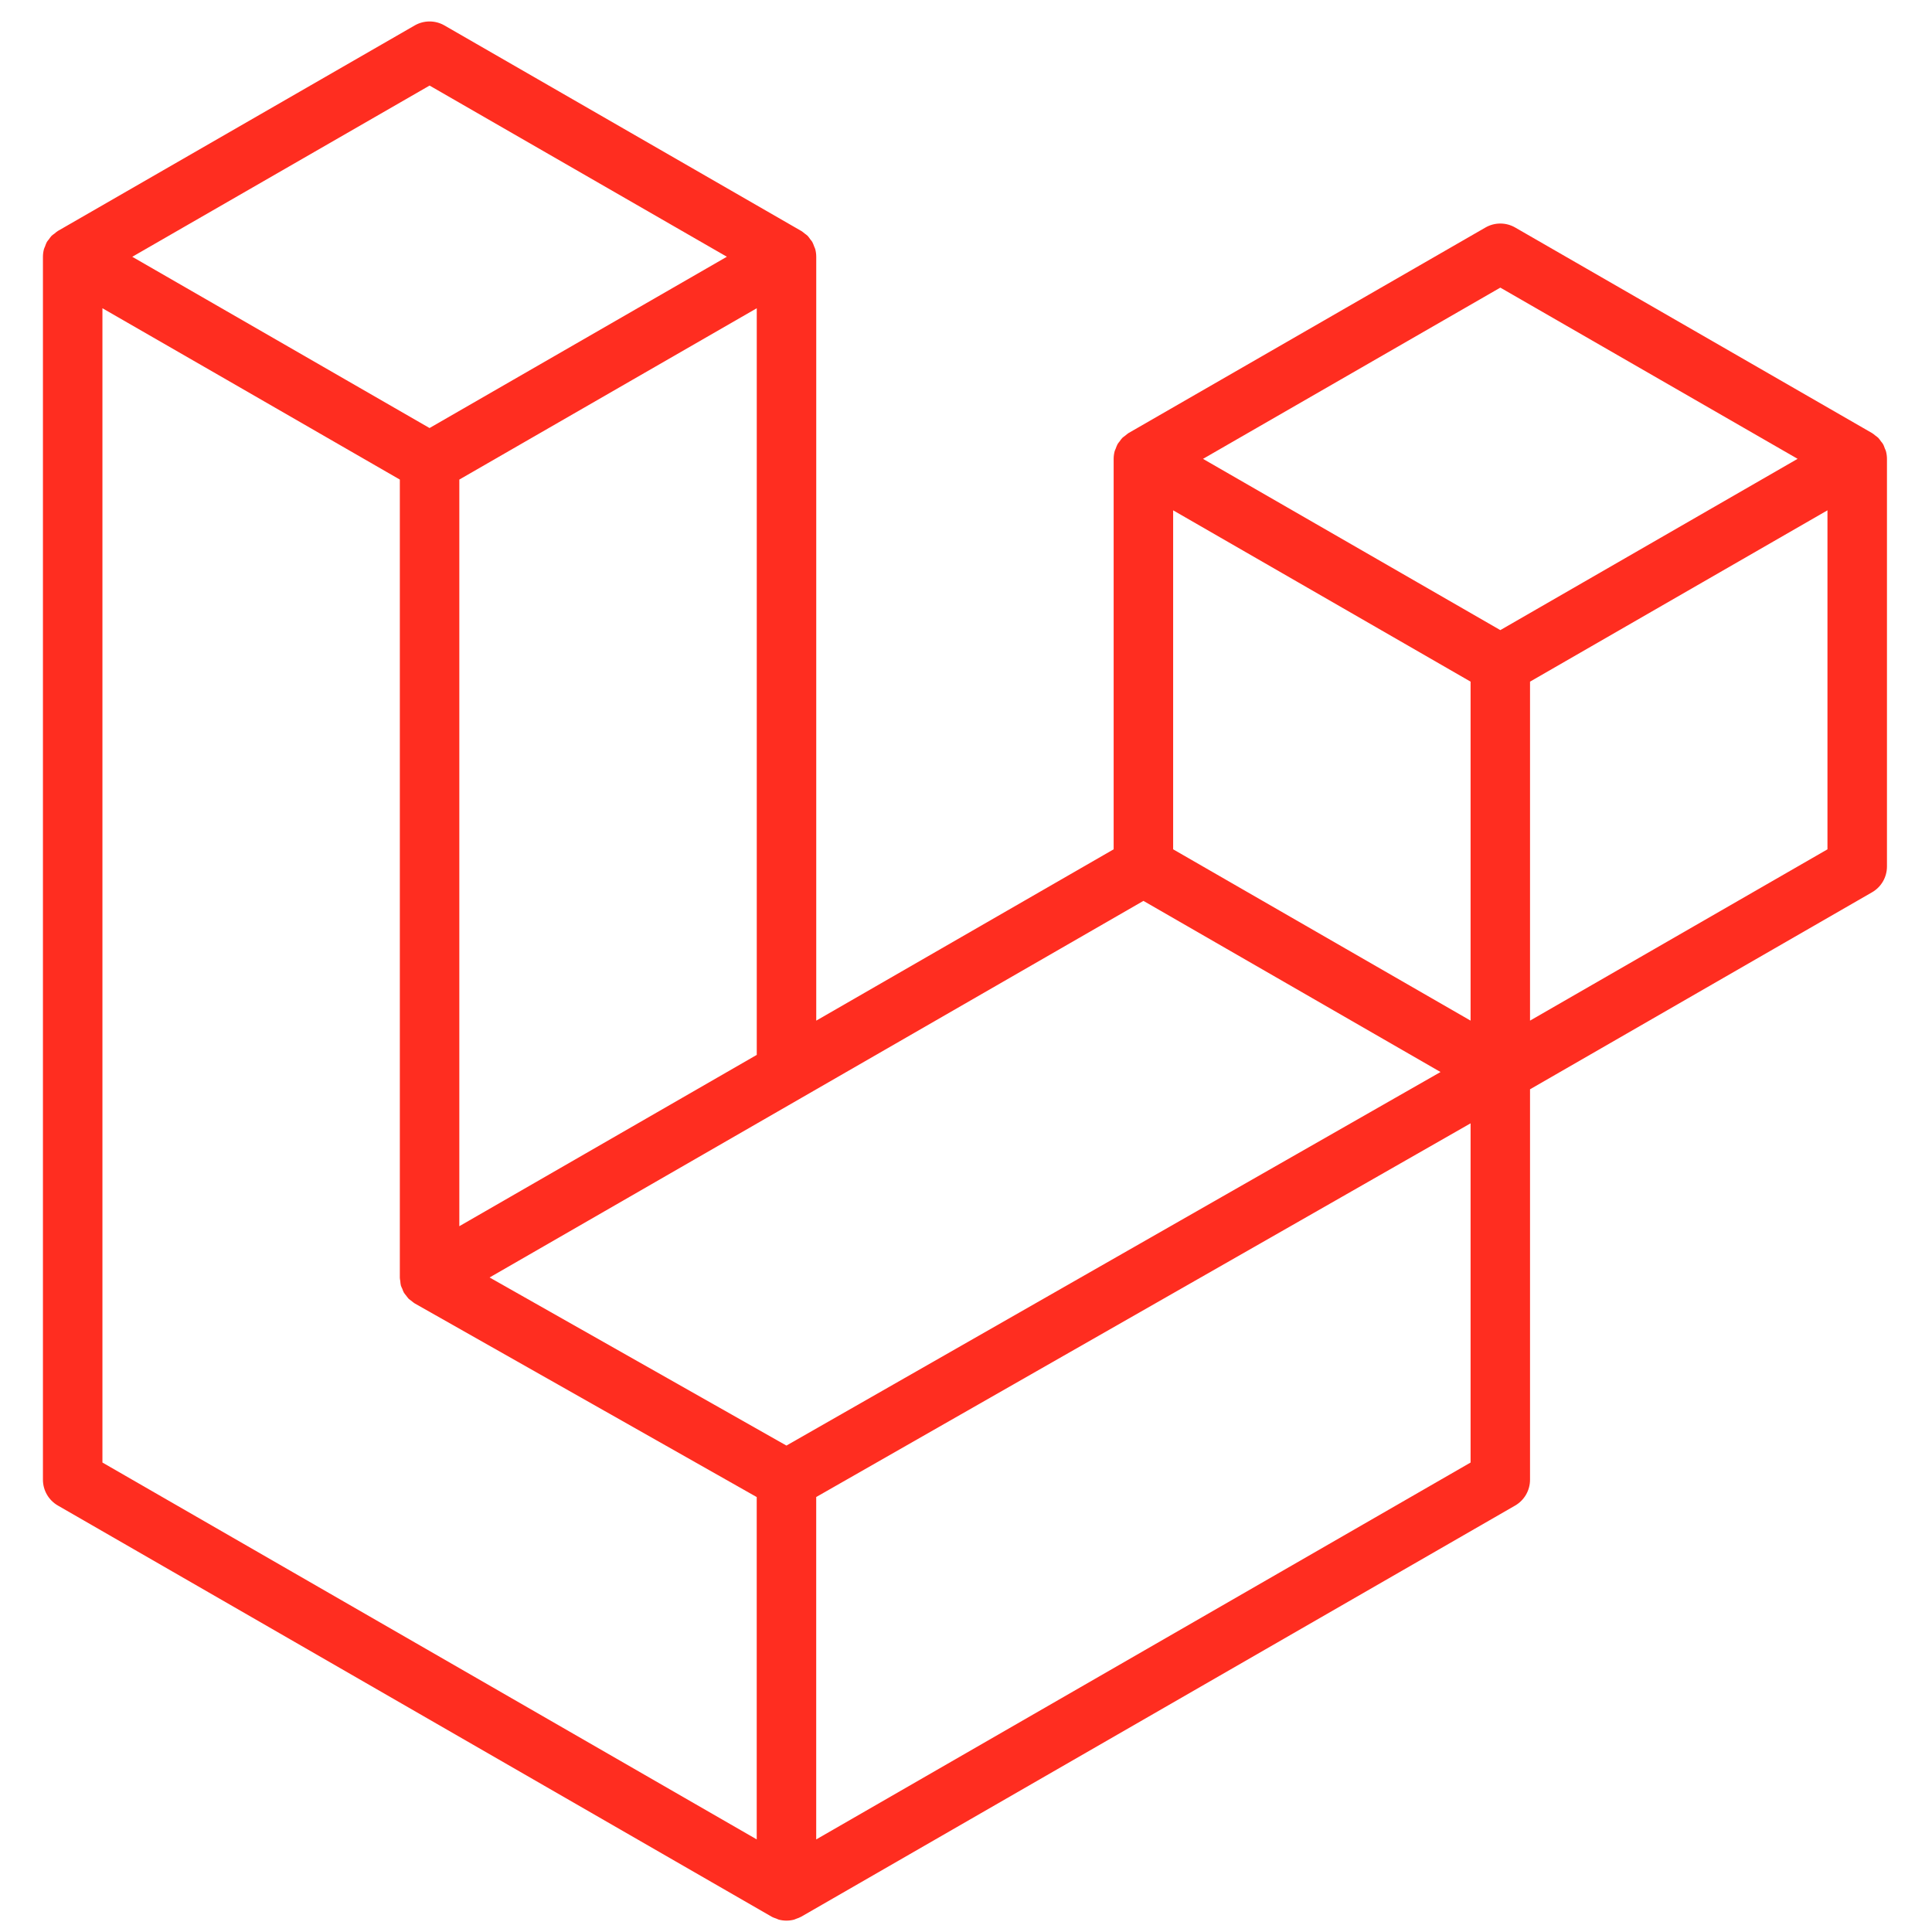
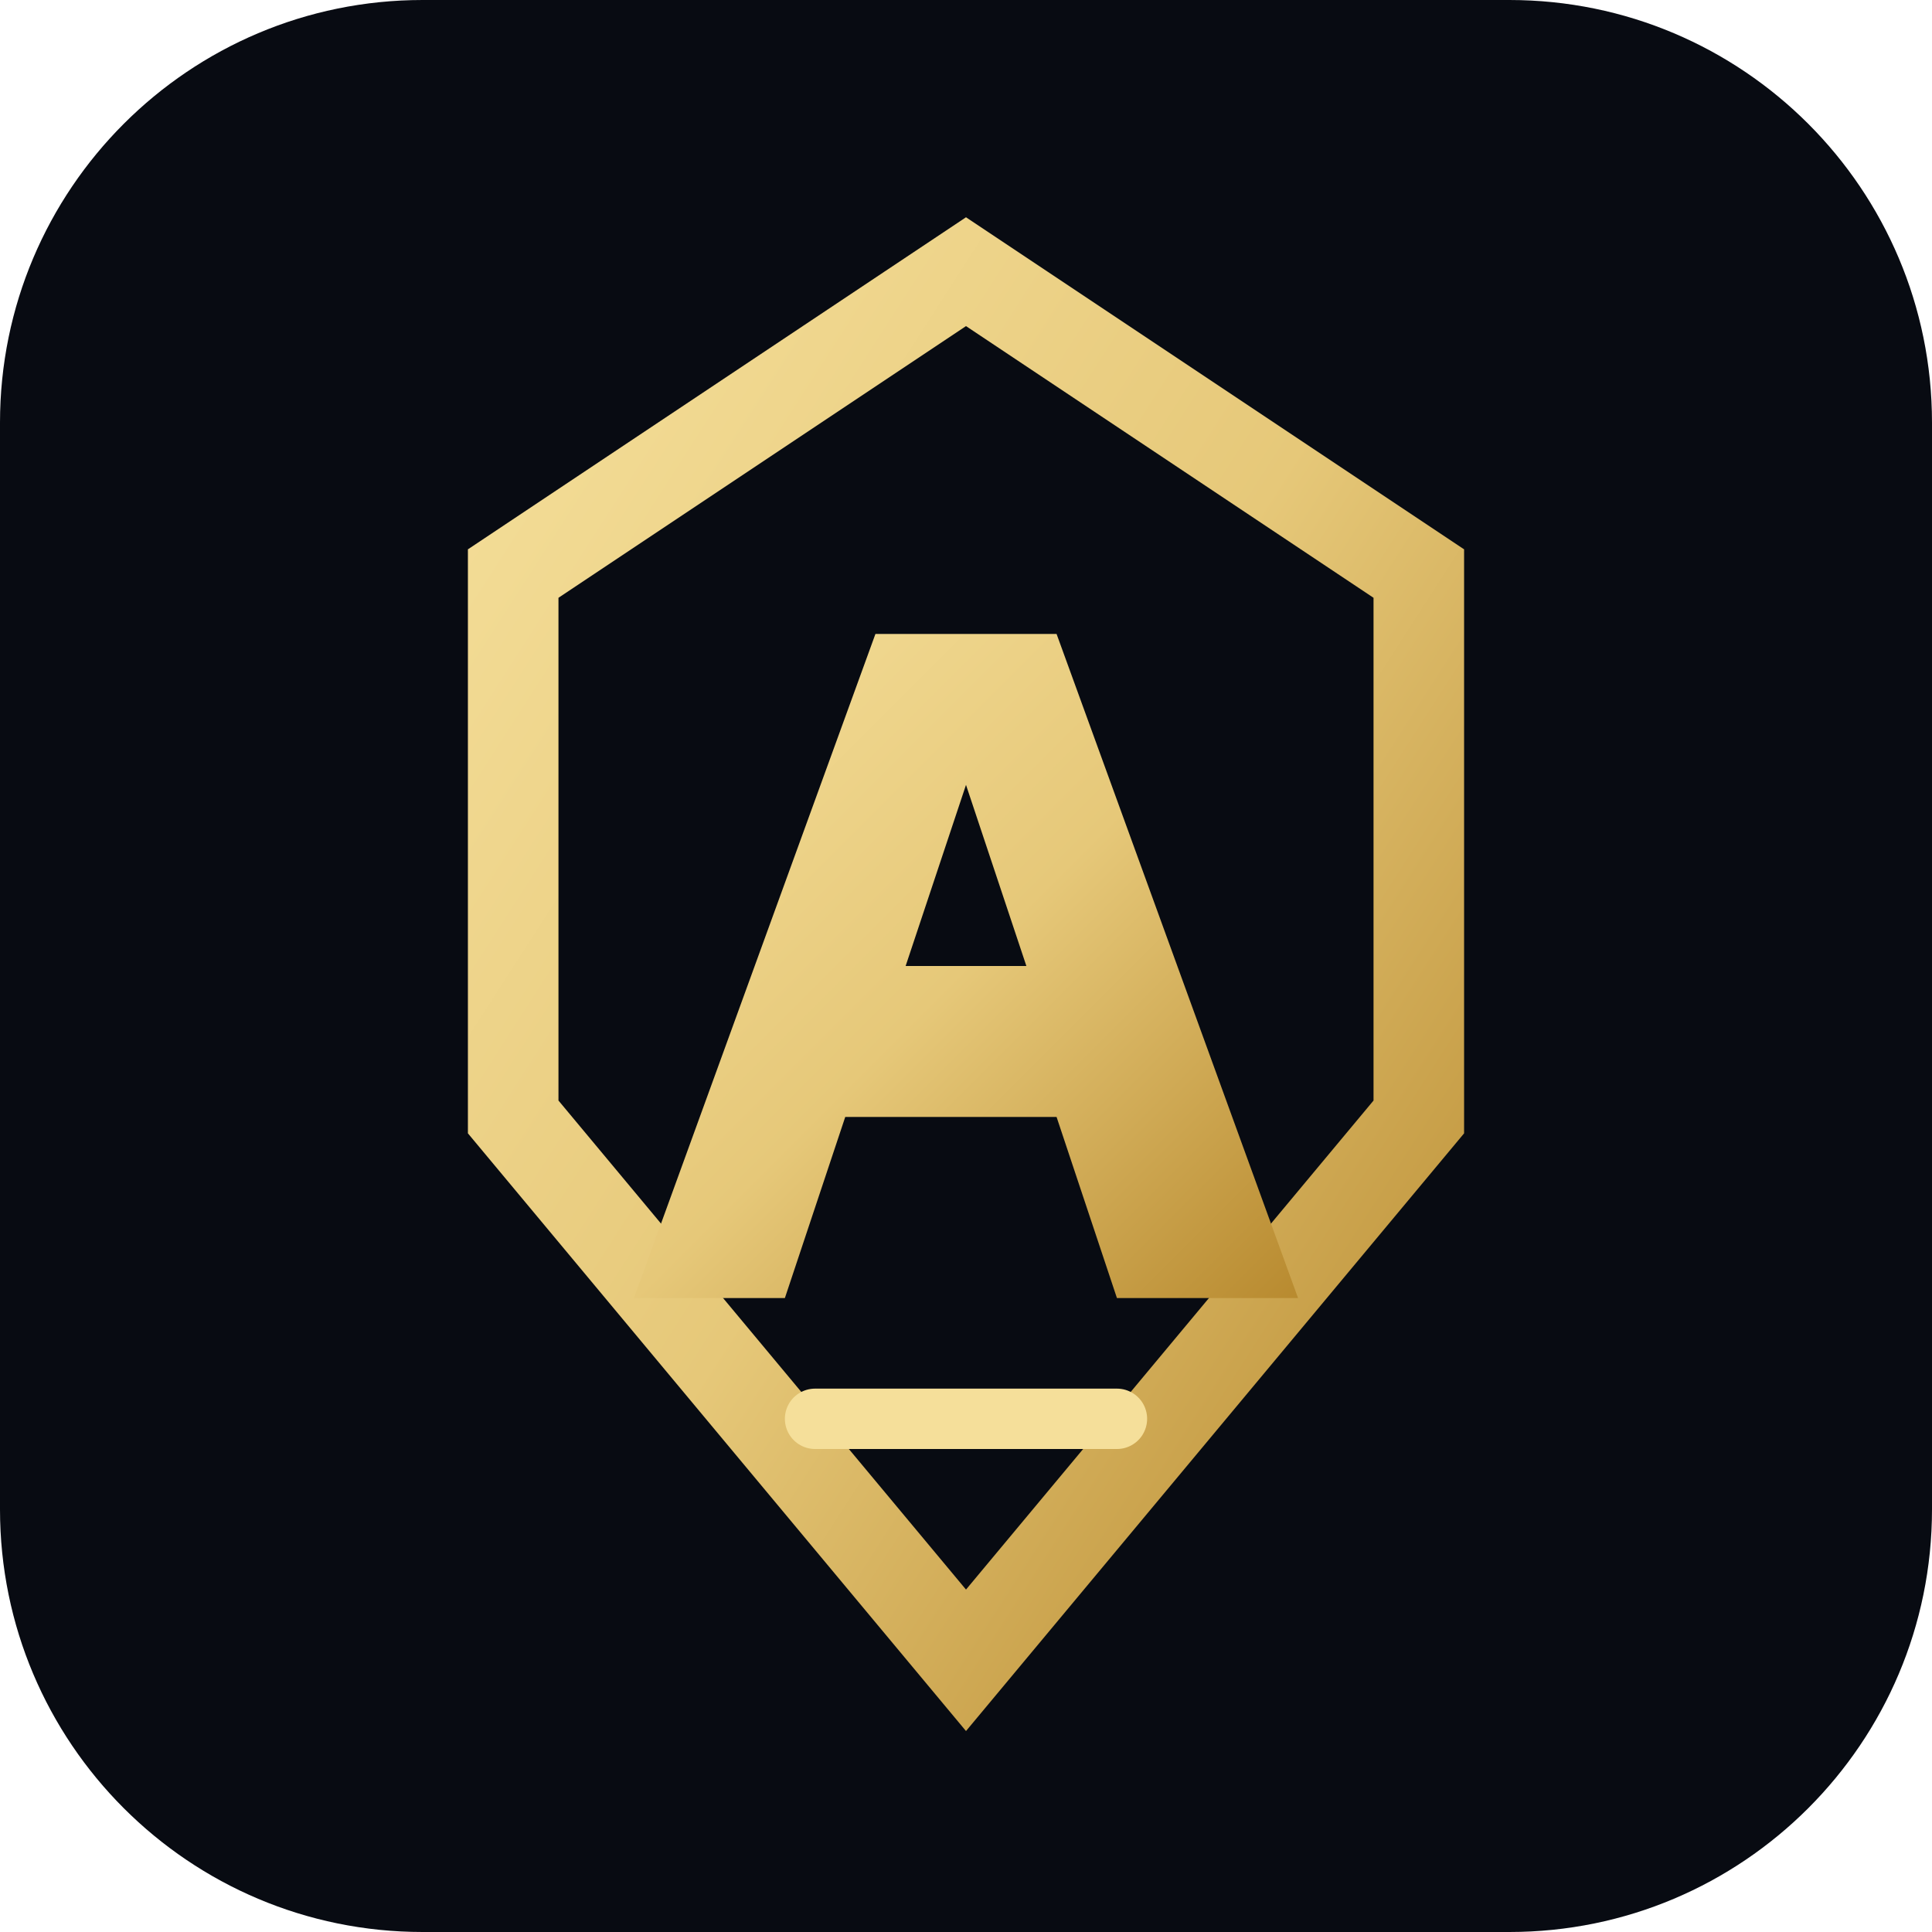
- <svg xmlns="http://www.w3.org/2000/svg" width="166" height="166" viewBox="0 0 166 166" fill="none">
-   <path fill-rule="evenodd" clip-rule="evenodd" d="M162.041 38.759C162.099 38.977 162.129 39.201 162.13 39.426V74.452C162.13 74.902 162.011 75.344 161.786 75.733C161.561 76.122 161.237 76.444 160.847 76.668L131.462 93.594V127.141C131.462 128.054 130.977 128.897 130.186 129.357L68.847 164.683C68.707 164.763 68.554 164.814 68.401 164.868C68.343 164.887 68.289 164.922 68.228 164.938C67.8 165.051 67.349 165.051 66.92 164.938C66.85 164.919 66.786 164.881 66.719 164.855C66.579 164.804 66.432 164.76 66.298 164.683L4.972 129.357C4.583 129.133 4.259 128.81 4.034 128.421C3.808 128.032 3.69 127.591 3.689 127.141L3.689 22.063C3.689 21.834 3.721 21.61 3.779 21.393C3.798 21.32 3.843 21.253 3.868 21.179C3.916 21.045 3.961 20.908 4.031 20.783C4.079 20.7 4.149 20.633 4.206 20.557C4.28 20.454 4.347 20.349 4.433 20.26C4.506 20.186 4.602 20.132 4.685 20.068C4.778 19.992 4.861 19.909 4.966 19.848L35.633 2.185C36.022 1.961 36.462 1.844 36.91 1.844C37.358 1.844 37.798 1.961 38.186 2.185L68.851 19.848H68.857C68.959 19.912 69.045 19.992 69.138 20.065C69.221 20.129 69.313 20.186 69.387 20.257C69.476 20.349 69.54 20.454 69.616 20.557C69.671 20.633 69.744 20.7 69.789 20.783C69.862 20.911 69.904 21.045 69.955 21.179C69.98 21.253 70.025 21.32 70.044 21.396C70.103 21.614 70.133 21.838 70.133 22.063V87.694L95.686 72.974V39.423C95.686 39.2 95.718 38.973 95.775 38.759C95.798 38.683 95.839 38.615 95.865 38.542C95.916 38.408 95.96 38.271 96.031 38.146C96.079 38.063 96.149 37.996 96.203 37.92C96.279 37.818 96.343 37.712 96.433 37.623C96.506 37.549 96.599 37.495 96.681 37.431C96.777 37.355 96.86 37.272 96.962 37.211L127.633 19.548C128.021 19.324 128.461 19.206 128.91 19.206C129.358 19.206 129.798 19.324 130.186 19.548L160.85 37.211C160.959 37.275 161.042 37.355 161.137 37.428C161.217 37.492 161.31 37.549 161.383 37.62C161.473 37.712 161.536 37.818 161.613 37.92C161.67 37.996 161.741 38.063 161.785 38.146C161.859 38.271 161.9 38.408 161.951 38.542C161.98 38.615 162.021 38.683 162.041 38.759ZM157.018 72.974V43.848L146.287 50.028L131.462 58.568V87.694L157.021 72.974H157.018ZM126.354 125.663V96.518L111.771 104.85L70.13 128.626V158.046L126.354 125.663ZM8.801 26.485V125.663L65.018 158.043V128.629L35.649 112L35.64 111.994L35.627 111.988C35.528 111.93 35.445 111.847 35.353 111.777C35.273 111.713 35.18 111.662 35.11 111.592L35.104 111.582C35.021 111.502 34.963 111.403 34.893 111.314C34.829 111.228 34.753 111.154 34.702 111.065L34.699 111.055C34.641 110.96 34.606 110.845 34.565 110.736C34.523 110.64 34.469 110.551 34.443 110.449C34.411 110.328 34.405 110.197 34.392 110.072C34.379 109.976 34.354 109.881 34.354 109.785V109.778V41.205L19.532 32.662L8.801 26.485ZM36.913 7.35L11.364 22.063L36.907 36.777L62.453 22.06L36.907 7.35H36.913ZM50.2 99.174L65.022 90.637V26.485L54.291 32.665L39.466 41.205V105.357L50.2 99.174ZM128.91 24.713L103.363 39.426L128.91 54.14L154.453 39.423L128.91 24.713ZM126.354 58.568L111.529 50.028L100.798 43.848V72.974L115.619 81.511L126.354 87.694V58.568ZM67.571 124.205L105.042 102.803L123.772 92.109L98.245 77.405L68.854 94.334L42.066 109.762L67.571 124.205Z" fill="#FF2D20" />
+ <svg xmlns="http://www.w3.org/2000/svg" viewBox="0 0 64 64">
+   <defs>
+     <linearGradient id="gold" x1="0" y1="0" x2="1" y2="1">
+       <stop offset="0" stop-color="#f5df9a" />
+       <stop offset="0.5" stop-color="#e6c879" />
+       <stop offset="1" stop-color="#b88a2f" />
+     </linearGradient>
+   </defs>
+   <rect width="64" height="64" rx="14" fill="#080b12" />
+   <path d="M32 9 47 19v18L32 55 17 37V19L32 9Z" fill="none" stroke="url(#gold)" stroke-width="3" />
+   <path d="M21 43 29 21h6l8 22h-6l-2-6h-7l-2 6h-5Zm9-11h4l-2-6-2 6Z" fill="url(#gold)" />
+   <path d="M27 47h10" stroke="#f5df9a" stroke-width="2" stroke-linecap="round" />
</svg>
